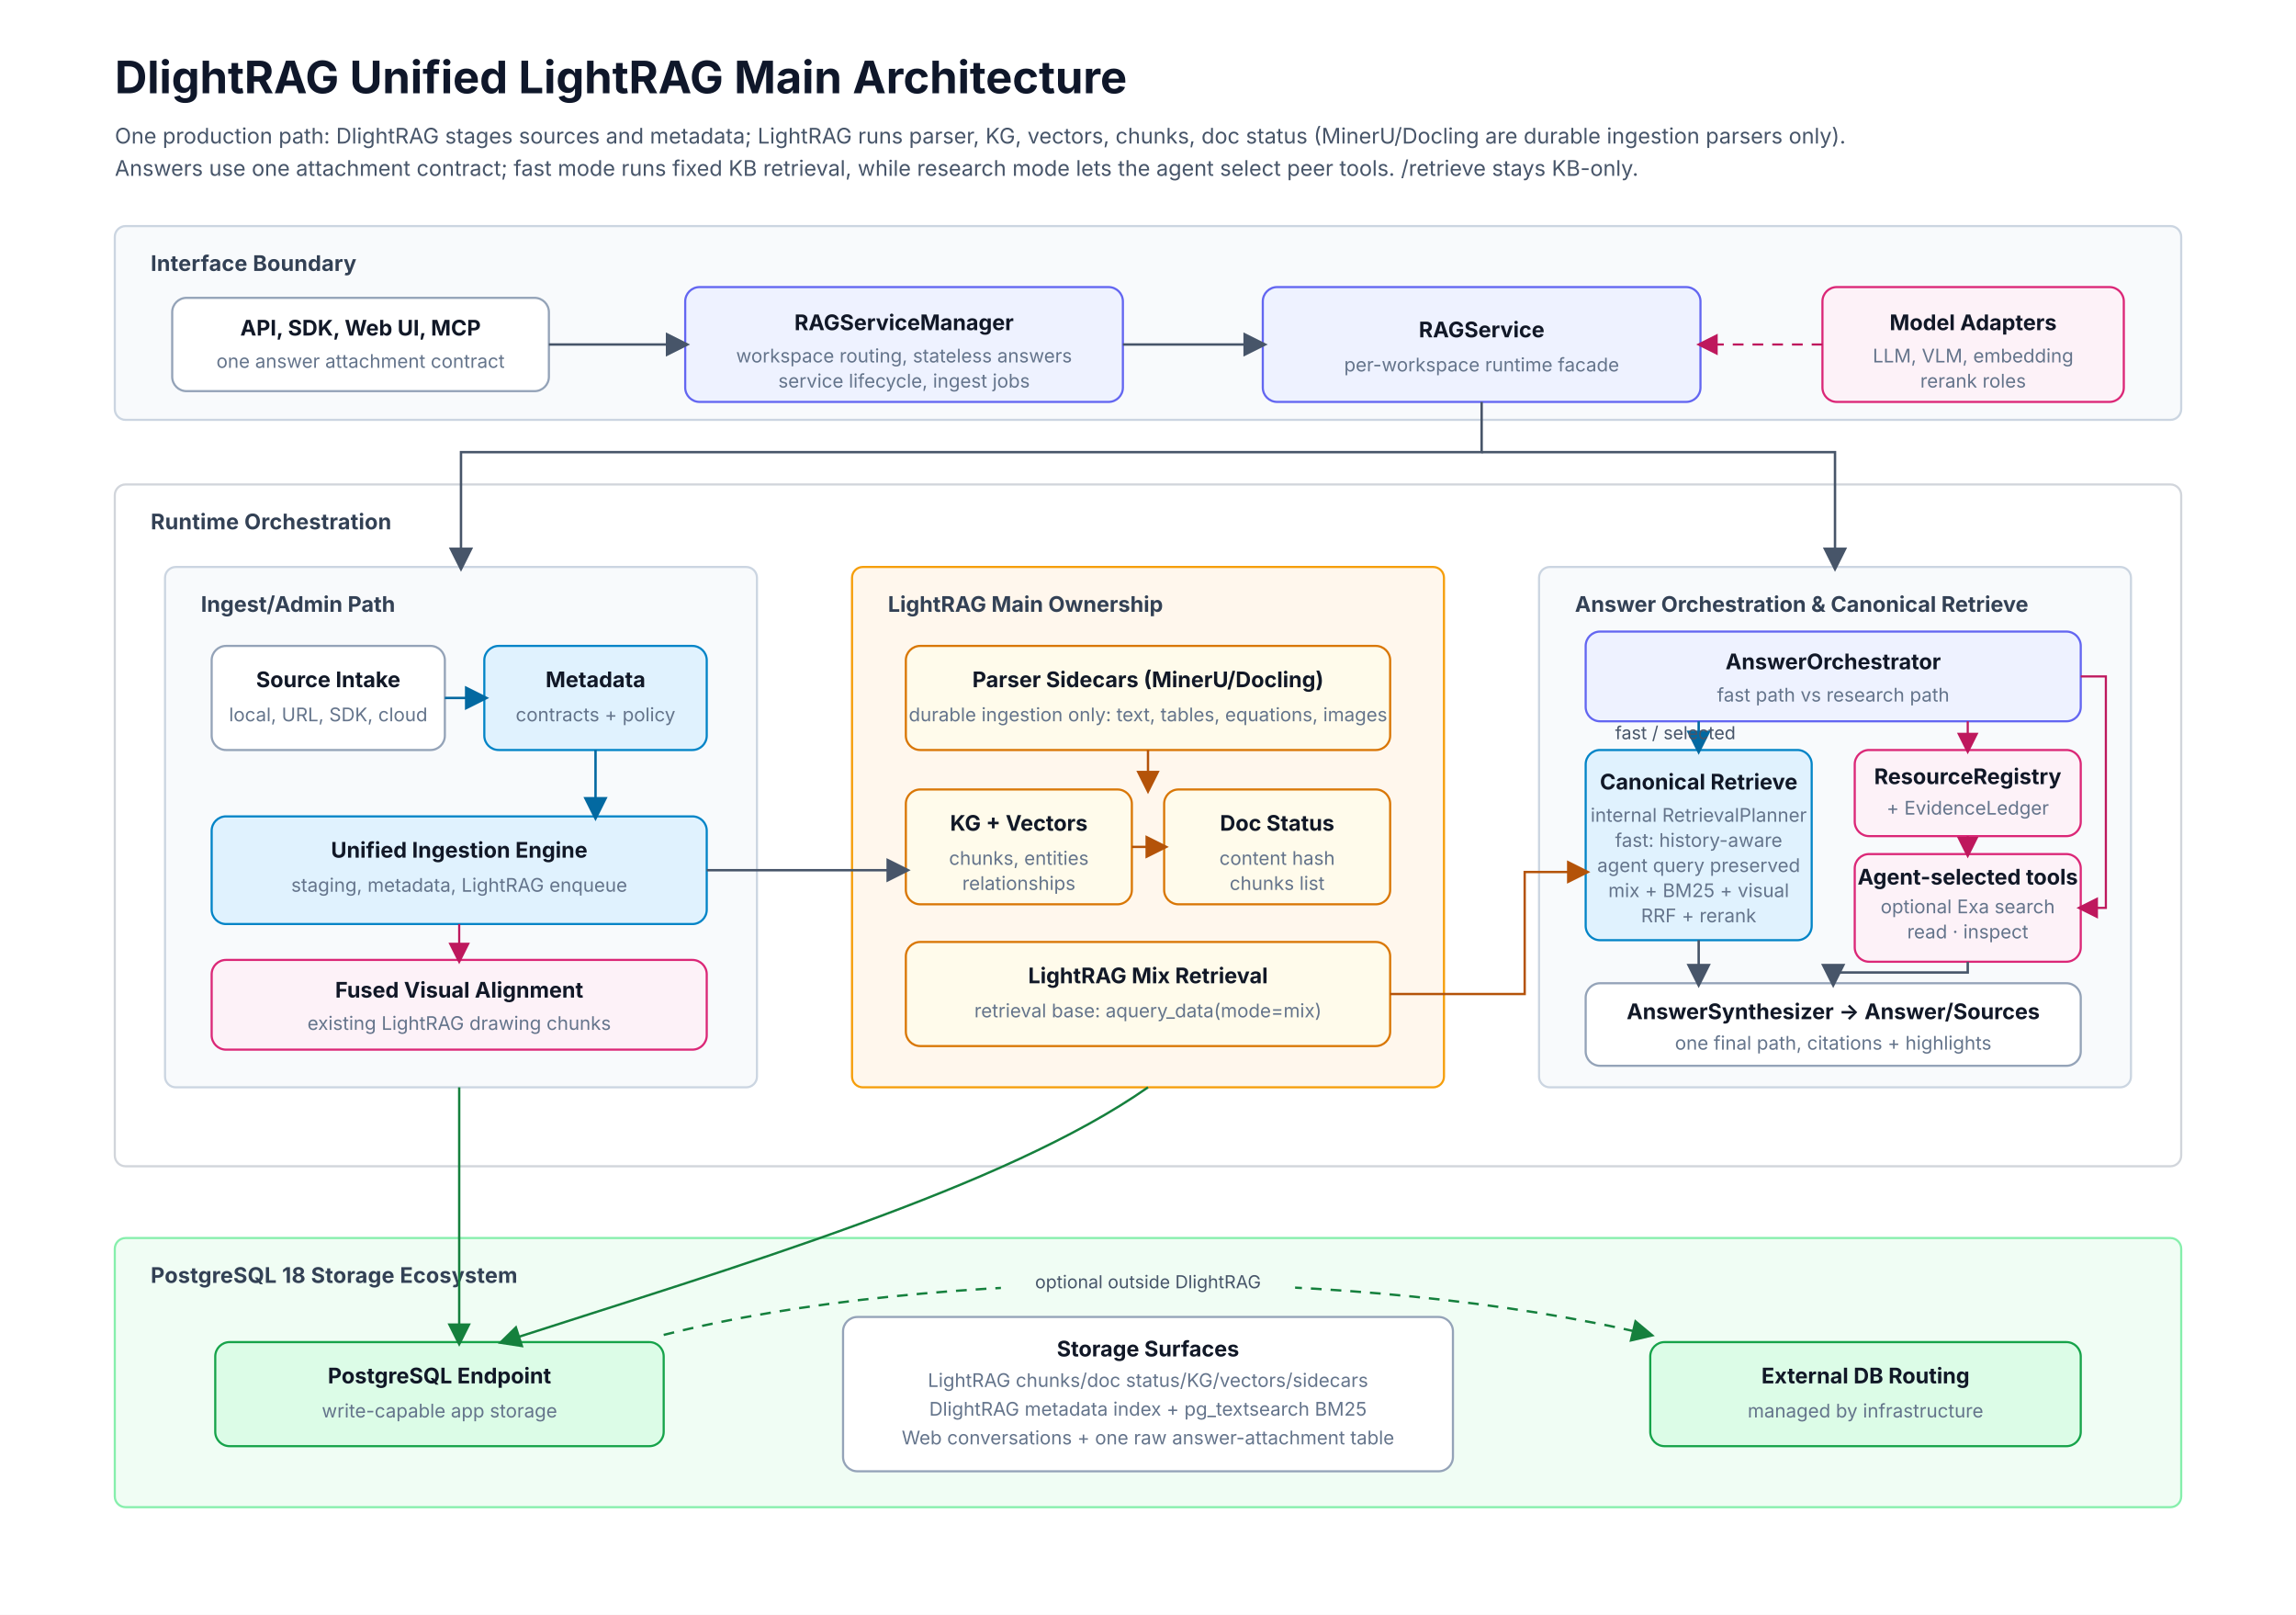
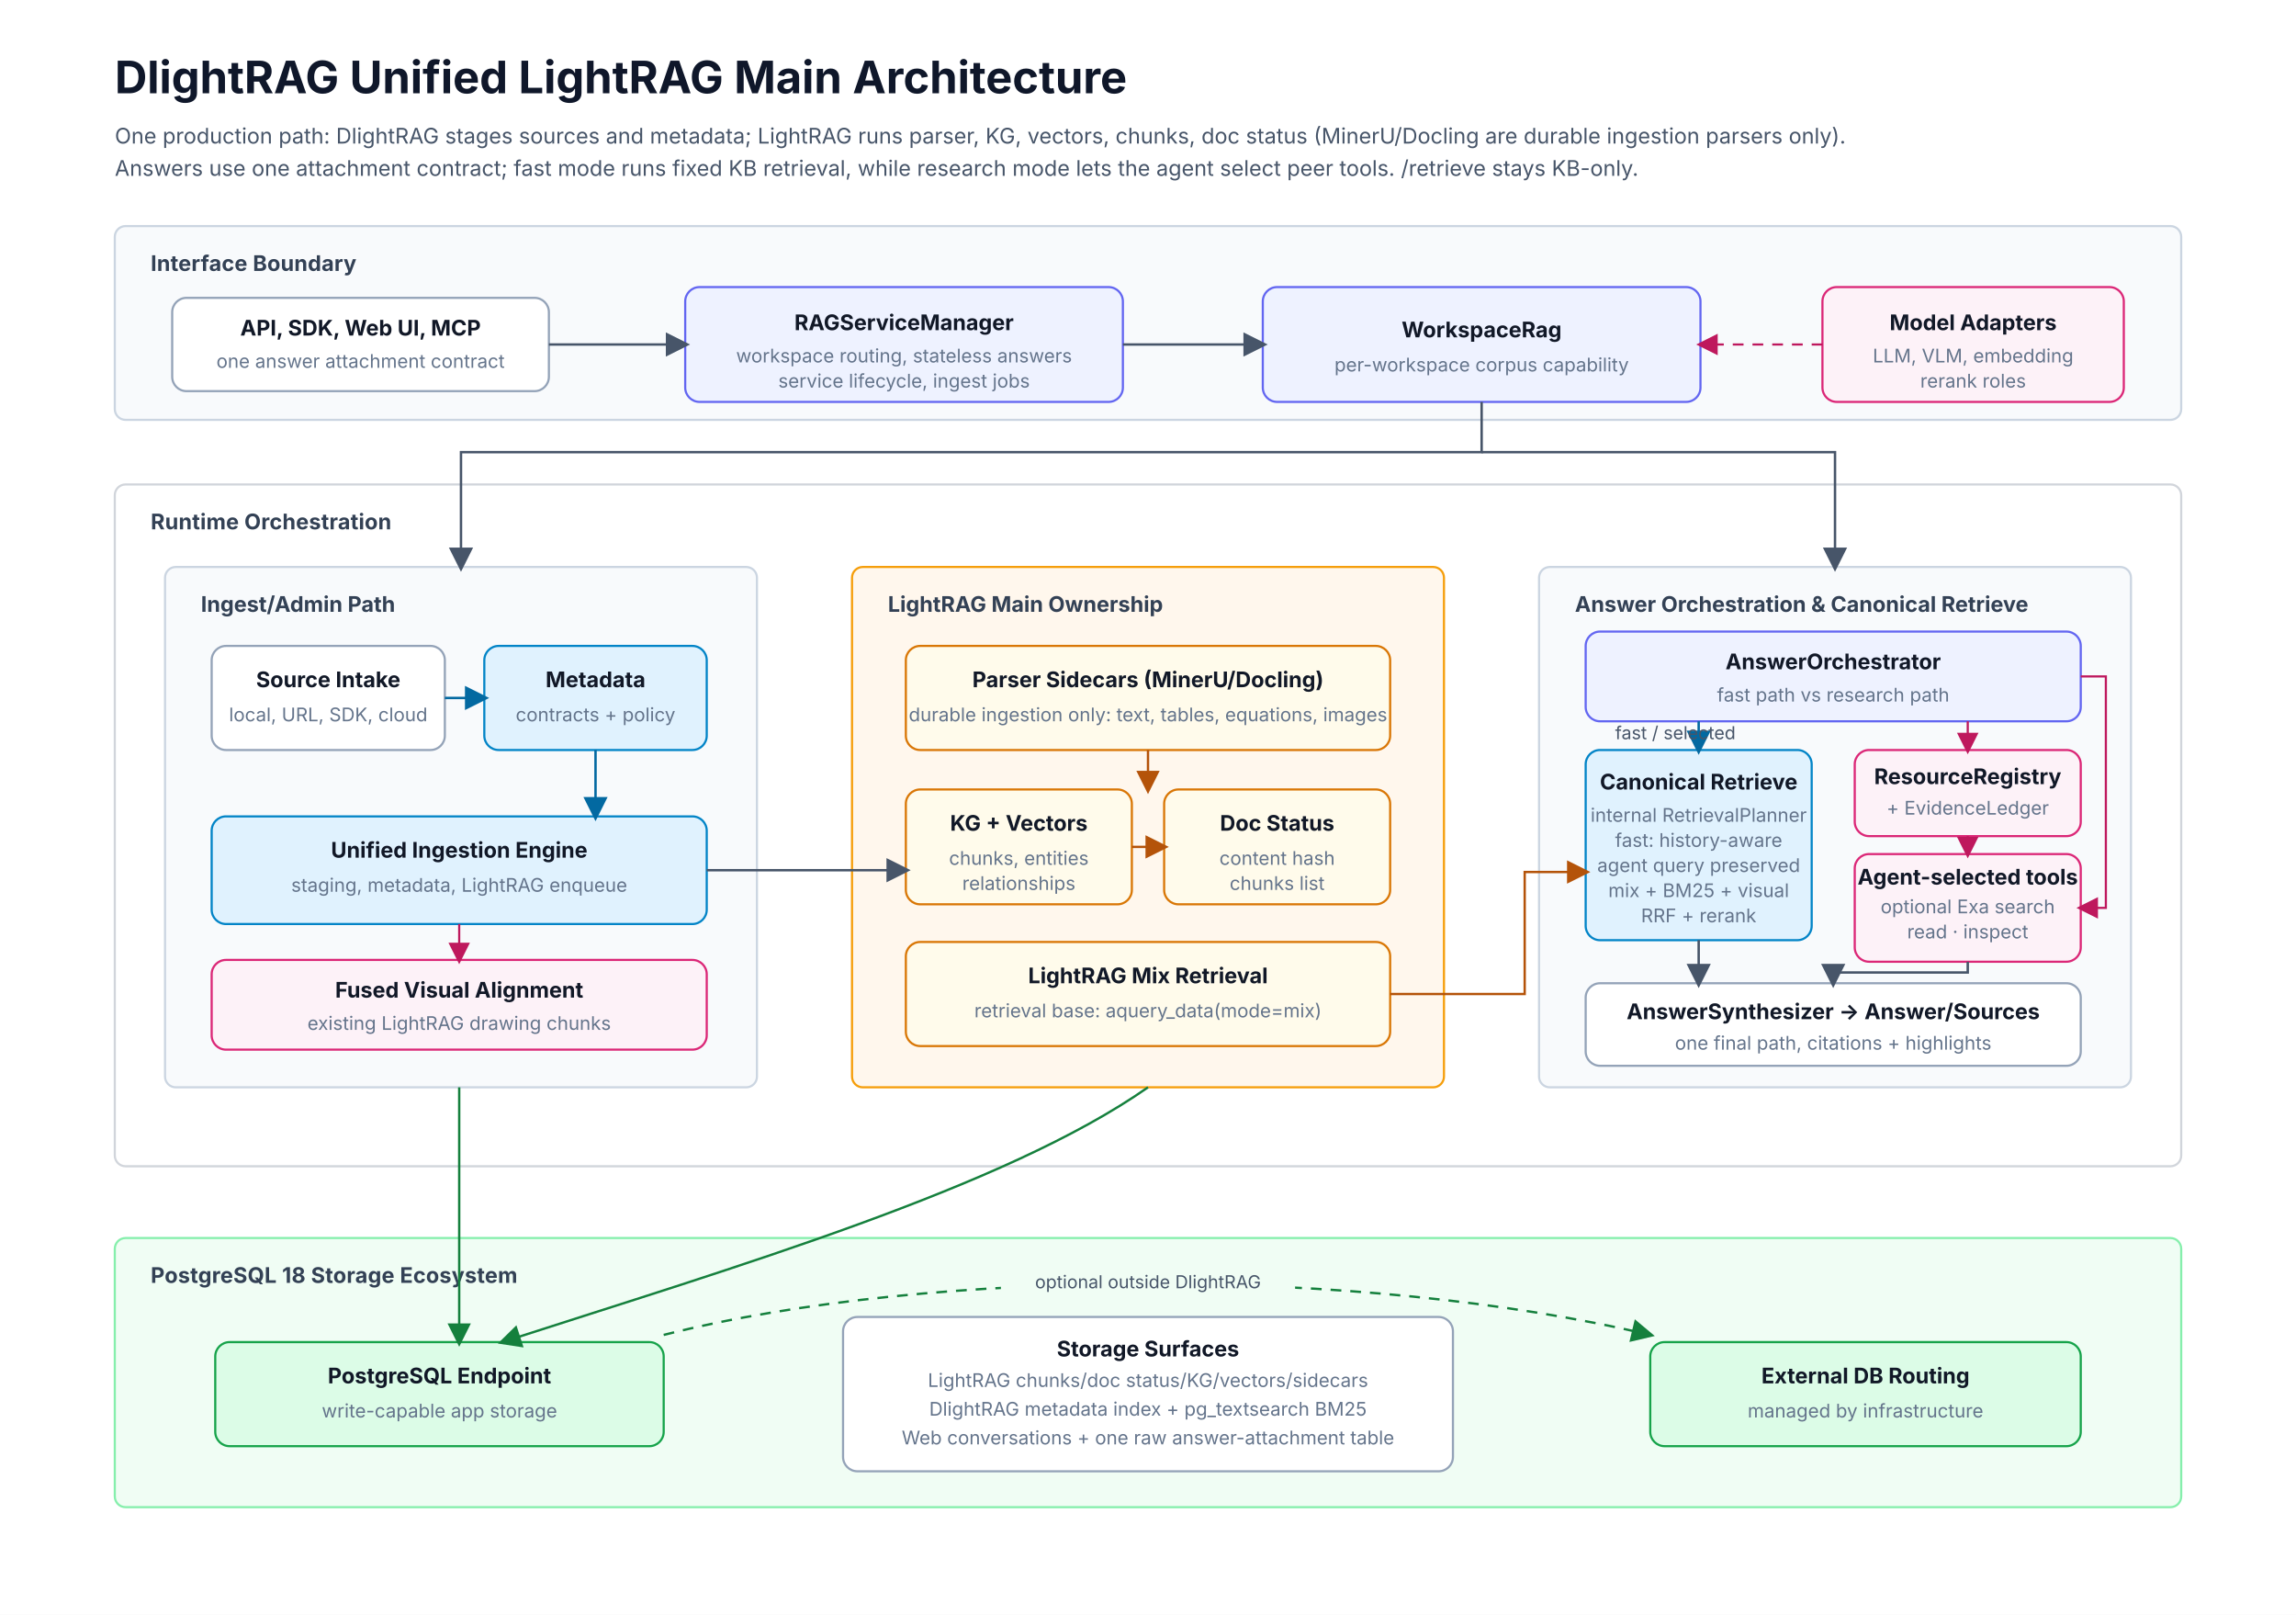
<svg xmlns="http://www.w3.org/2000/svg" viewBox="0 0 1280 900" role="img" aria-labelledby="title desc">
  <defs>
    <marker id="arrow" markerWidth="10" markerHeight="10" refX="8" refY="5" orient="auto" markerUnits="strokeWidth">
      <path d="M 0 0 L 10 5 L 0 10 z" fill="#475569" />
    </marker>
    <marker id="arrow-blue" markerWidth="10" markerHeight="10" refX="8" refY="5" orient="auto" markerUnits="strokeWidth">
      <path d="M 0 0 L 10 5 L 0 10 z" fill="#0369a1" />
    </marker>
    <marker id="arrow-orange" markerWidth="10" markerHeight="10" refX="8" refY="5" orient="auto" markerUnits="strokeWidth">
      <path d="M 0 0 L 10 5 L 0 10 z" fill="#b45309" />
    </marker>
    <marker id="arrow-green" markerWidth="10" markerHeight="10" refX="8" refY="5" orient="auto" markerUnits="strokeWidth">
      <path d="M 0 0 L 10 5 L 0 10 z" fill="#15803d" />
    </marker>
    <marker id="arrow-pink" markerWidth="10" markerHeight="10" refX="8" refY="5" orient="auto" markerUnits="strokeWidth">
      <path d="M 0 0 L 10 5 L 0 10 z" fill="#be185d" />
    </marker>
    <style>
      .bg { fill: #ffffff; }
      .title { font: 700 25px Inter, ui-sans-serif, system-ui, -apple-system, BlinkMacSystemFont, "Segoe UI", sans-serif; fill: #0f172a; }
      .subtitle { font: 400 12px Inter, ui-sans-serif, system-ui, -apple-system, BlinkMacSystemFont, "Segoe UI", sans-serif; fill: #475569; }
      .band-title { font: 700 12px Inter, ui-sans-serif, system-ui, -apple-system, BlinkMacSystemFont, "Segoe UI", sans-serif; fill: #334155; letter-spacing: .1px; }
      .lane-title { font: 700 12px Inter, ui-sans-serif, system-ui, -apple-system, BlinkMacSystemFont, "Segoe UI", sans-serif; fill: #334155; }
      .label { font: 700 12px Inter, ui-sans-serif, system-ui, -apple-system, BlinkMacSystemFont, "Segoe UI", sans-serif; fill: #111827; }
      .small { font: 400 10.5px Inter, ui-sans-serif, system-ui, -apple-system, BlinkMacSystemFont, "Segoe UI", sans-serif; fill: #64748b; }
      .note { font: 400 10px Inter, ui-sans-serif, system-ui, -apple-system, BlinkMacSystemFont, "Segoe UI", sans-serif; fill: #475569; }
      .band { fill: #ffffff; stroke: #d1d5db; stroke-width: 1.2; rx: 6; }
      .band-soft { fill: #f8fafc; stroke: #cbd5e1; stroke-width: 1.2; rx: 6; }
      .band-orange { fill: #fff7ed; stroke: #f59e0b; stroke-width: 1.2; rx: 6; }
      .band-green { fill: #f0fdf4; stroke: #86efac; stroke-width: 1.2; rx: 6; }
      .box { fill: #ffffff; stroke: #94a3b8; stroke-width: 1.2; rx: 8; }
      .box-blue { fill: #e0f2fe; stroke: #0284c7; }
      .box-indigo { fill: #eef2ff; stroke: #6366f1; }
      .box-orange { fill: #fffbeb; stroke: #d97706; }
      .box-pink { fill: #fdf2f8; stroke: #db2777; }
      .box-green { fill: #dcfce7; stroke: #16a34a; }
      .line { fill: none; stroke: #475569; stroke-width: 1.35; marker-end: url(#arrow); }
      .line-blue { fill: none; stroke: #0369a1; stroke-width: 1.35; marker-end: url(#arrow-blue); }
      .line-orange { fill: none; stroke: #b45309; stroke-width: 1.3; marker-end: url(#arrow-orange); }
      .line-green { fill: none; stroke: #15803d; stroke-width: 1.3; marker-end: url(#arrow-green); }
      .line-pink { fill: none; stroke: #be185d; stroke-width: 1.2; marker-end: url(#arrow-pink); }
      .dash { stroke-dasharray: 6 5; }
    </style>
  </defs>
  <rect class="bg" width="1280" height="900" />
  <text class="title" x="64" y="52">DlightRAG Unified LightRAG Main Architecture</text>
  <text class="subtitle" x="64" y="80">One production path: DlightRAG stages sources and metadata; LightRAG runs parser, KG, vectors, chunks, doc status (MinerU/Docling are durable ingestion parsers only).</text>
  <text class="subtitle" x="64" y="98">Answers use one attachment contract; fast mode runs fixed KB retrieval, while research mode lets the agent select peer tools. /retrieve stays KB-only.</text>
  <rect class="band-soft" x="64" y="126" width="1152" height="108" />
  <text class="band-title" x="84" y="151">Interface Boundary</text>
  <rect class="box" x="96" y="166" width="210" height="52" />
  <text class="label" text-anchor="middle" x="201" y="187">API, SDK, Web UI, MCP</text>
  <text class="small" text-anchor="middle" x="201" y="205">one answer attachment contract</text>
  <rect class="box box-indigo" x="382" y="160" width="244" height="64" />
  <text class="label" text-anchor="middle" x="504" y="184">RAGServiceManager</text>
  <text class="small" text-anchor="middle" x="504" y="202">workspace routing, stateless answers</text>
  <text class="small" text-anchor="middle" x="504" y="216">service lifecycle, ingest jobs</text>
  <rect class="box box-indigo" x="704" y="160" width="244" height="64" />
-   <text class="label" text-anchor="middle" x="826" y="188">RAGService</text>
-   <text class="small" text-anchor="middle" x="826" y="207">per-workspace runtime facade</text>
+   <text class="label" text-anchor="middle" x="826" y="188">WorkspaceRag</text>
+   <text class="small" text-anchor="middle" x="826" y="207">per-workspace corpus capability</text>
  <rect class="box box-pink" x="1016" y="160" width="168" height="64" />
  <text class="label" text-anchor="middle" x="1100" y="184">Model Adapters</text>
  <text class="small" text-anchor="middle" x="1100" y="202">LLM, VLM, embedding</text>
  <text class="small" text-anchor="middle" x="1100" y="216">rerank roles</text>
  <path class="line" d="M 306 192 H 382" />
  <path class="line" d="M 626 192 H 704" />
  <path class="line-pink dash" d="M 1016 192 H 948" />
  <rect class="band" x="64" y="270" width="1152" height="380" />
  <text class="band-title" x="84" y="295">Runtime Orchestration</text>
  <rect class="band-soft" x="92" y="316" width="330" height="290" />
  <text class="lane-title" x="112" y="341">Ingest/Admin Path</text>
  <rect class="box" x="118" y="360" width="130" height="58" />
  <text class="label" text-anchor="middle" x="183" y="383">Source Intake</text>
  <text class="small" text-anchor="middle" x="183" y="402">local, URL, SDK, cloud</text>
  <rect class="box box-blue" x="270" y="360" width="124" height="58" />
  <text class="label" text-anchor="middle" x="332" y="383">Metadata</text>
  <text class="small" text-anchor="middle" x="332" y="402">contracts + policy</text>
  <rect class="box box-blue" x="118" y="455" width="276" height="60" />
  <text class="label" text-anchor="middle" x="256" y="478">Unified Ingestion Engine</text>
  <text class="small" text-anchor="middle" x="256" y="497">staging, metadata, LightRAG enqueue</text>
  <rect class="box box-pink" x="118" y="535" width="276" height="50" />
  <text class="label" text-anchor="middle" x="256" y="556">Fused Visual Alignment</text>
  <text class="small" text-anchor="middle" x="256" y="574">existing LightRAG drawing chunks</text>
  <path class="line-blue" d="M 248 389 H 270" />
  <path class="line-blue" d="M 332 418 V 455" />
  <path class="line-pink" d="M 256 515 V 535" />
  <rect class="band-orange" x="475" y="316" width="330" height="290" />
  <text class="lane-title" x="495" y="341" fill="#92400e">LightRAG Main Ownership</text>
  <rect class="box box-orange" x="505" y="360" width="270" height="58" />
  <text class="label" text-anchor="middle" x="640" y="383">Parser Sidecars (MinerU/Docling)</text>
  <text class="small" text-anchor="middle" x="640" y="402">durable ingestion only: text, tables, equations, images</text>
  <rect class="box box-orange" x="505" y="440" width="126" height="64" />
  <text class="label" text-anchor="middle" x="568" y="463">KG + Vectors</text>
  <text class="small" text-anchor="middle" x="568" y="482">chunks, entities</text>
  <text class="small" text-anchor="middle" x="568" y="496">relationships</text>
  <rect class="box box-orange" x="649" y="440" width="126" height="64" />
  <text class="label" text-anchor="middle" x="712" y="463">Doc Status</text>
  <text class="small" text-anchor="middle" x="712" y="482">content hash</text>
  <text class="small" text-anchor="middle" x="712" y="496">chunks list</text>
  <rect class="box box-orange" x="505" y="525" width="270" height="58" />
  <text class="label" text-anchor="middle" x="640" y="548">LightRAG Mix Retrieval</text>
  <text class="small" text-anchor="middle" x="640" y="567">retrieval base: aquery_data(mode=mix)</text>
  <path class="line" d="M 394 485 H 505" />
  <path class="line-orange" d="M 640 418 V 440" />
  <path class="line-orange" d="M 631 472 H 649" />
  <rect class="band-soft" x="858" y="316" width="330" height="290" />
  <text class="lane-title" x="878" y="341">Answer Orchestration &amp; Canonical Retrieve</text>
  <rect class="box box-indigo" x="884" y="352" width="276" height="50" />
  <text class="label" text-anchor="middle" x="1022" y="373">AnswerOrchestrator</text>
  <text class="small" text-anchor="middle" x="1022" y="391">fast path vs research path</text>
  <rect class="box box-blue" x="884" y="418" width="126" height="106" />
  <text class="label" text-anchor="middle" x="947" y="440">Canonical Retrieve</text>
  <text class="small" text-anchor="middle" x="947" y="458">internal RetrievalPlanner</text>
  <text class="small" text-anchor="middle" x="947" y="472">fast: history-aware</text>
  <text class="small" text-anchor="middle" x="947" y="486">agent query preserved</text>
  <text class="small" text-anchor="middle" x="947" y="500">mix + BM25 + visual</text>
  <text class="small" text-anchor="middle" x="947" y="514">RRF + rerank</text>
  <rect class="box box-pink" x="1034" y="418" width="126" height="48" />
  <text class="label" text-anchor="middle" x="1097" y="437">ResourceRegistry</text>
  <text class="small" text-anchor="middle" x="1097" y="454">+ EvidenceLedger</text>
  <rect class="box box-pink" x="1034" y="476" width="126" height="60" />
  <text class="label" text-anchor="middle" x="1097" y="493">Agent-selected tools</text>
  <text class="small" text-anchor="middle" x="1097" y="509">optional Exa search</text>
  <text class="small" text-anchor="middle" x="1097" y="523">read · inspect</text>
  <rect class="box" x="884" y="548" width="276" height="46" />
  <text class="label" text-anchor="middle" x="1022" y="568">AnswerSynthesizer → Answer/Sources</text>
  <text class="small" text-anchor="middle" x="1022" y="585">one final path, citations + highlights</text>
  <path class="line-blue" d="M 947 402 V 418" />
  <text class="note" text-anchor="middle" x="934" y="412" fill="#075985">fast / selected</text>
  <path class="line-pink" d="M 1097 402 V 418" />
  <path class="line-pink" d="M 1160 377 H 1174 V 506 H 1160" />
  <path class="line-pink" d="M 1097 466 V 476" />
  <path class="line-orange" d="M 775 554 H 850 V 486 H 884" />
  <path class="line" d="M 947 524 V 548" />
  <path class="line" d="M 1097 536 V 542 H 1022 V 548" />
  <path class="line" d="M 826 224 V 252 H 257 V 316" />
  <path class="line" d="M 826 252 H 1023 V 316" />
  <rect class="band-green" x="64" y="690" width="1152" height="150" />
  <text class="band-title" x="84" y="715" fill="#166534">PostgreSQL 18 Storage Ecosystem</text>
  <rect class="box box-green" x="120" y="748" width="250" height="58" />
  <text class="label" text-anchor="middle" x="245" y="771">PostgreSQL Endpoint</text>
  <text class="small" text-anchor="middle" x="245" y="790">write-capable app storage</text>
  <rect class="box" x="470" y="734" width="340" height="86" stroke="#22c55e" />
  <text class="label" text-anchor="middle" x="640" y="756">Storage Surfaces</text>
  <text class="small" text-anchor="middle" x="640" y="773">LightRAG chunks/doc status/KG/vectors/sidecars</text>
  <text class="small" text-anchor="middle" x="640" y="789">DlightRAG metadata index + pg_textsearch BM25</text>
  <text class="small" text-anchor="middle" x="640" y="805">Web conversations + one raw answer-attachment table</text>
  <rect class="box box-green" x="920" y="748" width="240" height="58" />
  <text class="label" text-anchor="middle" x="1040" y="771">External DB Routing</text>
  <text class="small" text-anchor="middle" x="1040" y="790">managed by infrastructure</text>
  <path class="line-green" d="M 256 606 V 748" />
  <path class="line-green" d="M 640 606 C 560 662 410 706 280 748" />
  <path class="line-green dash" d="M 370 744 C 520 706 760 706 920 744" />
  <rect x="558" y="706" width="164" height="16" fill="#f0fdf4" />
  <text class="note" text-anchor="middle" x="640" y="718" fill="#166534">optional outside DlightRAG</text>
</svg>
